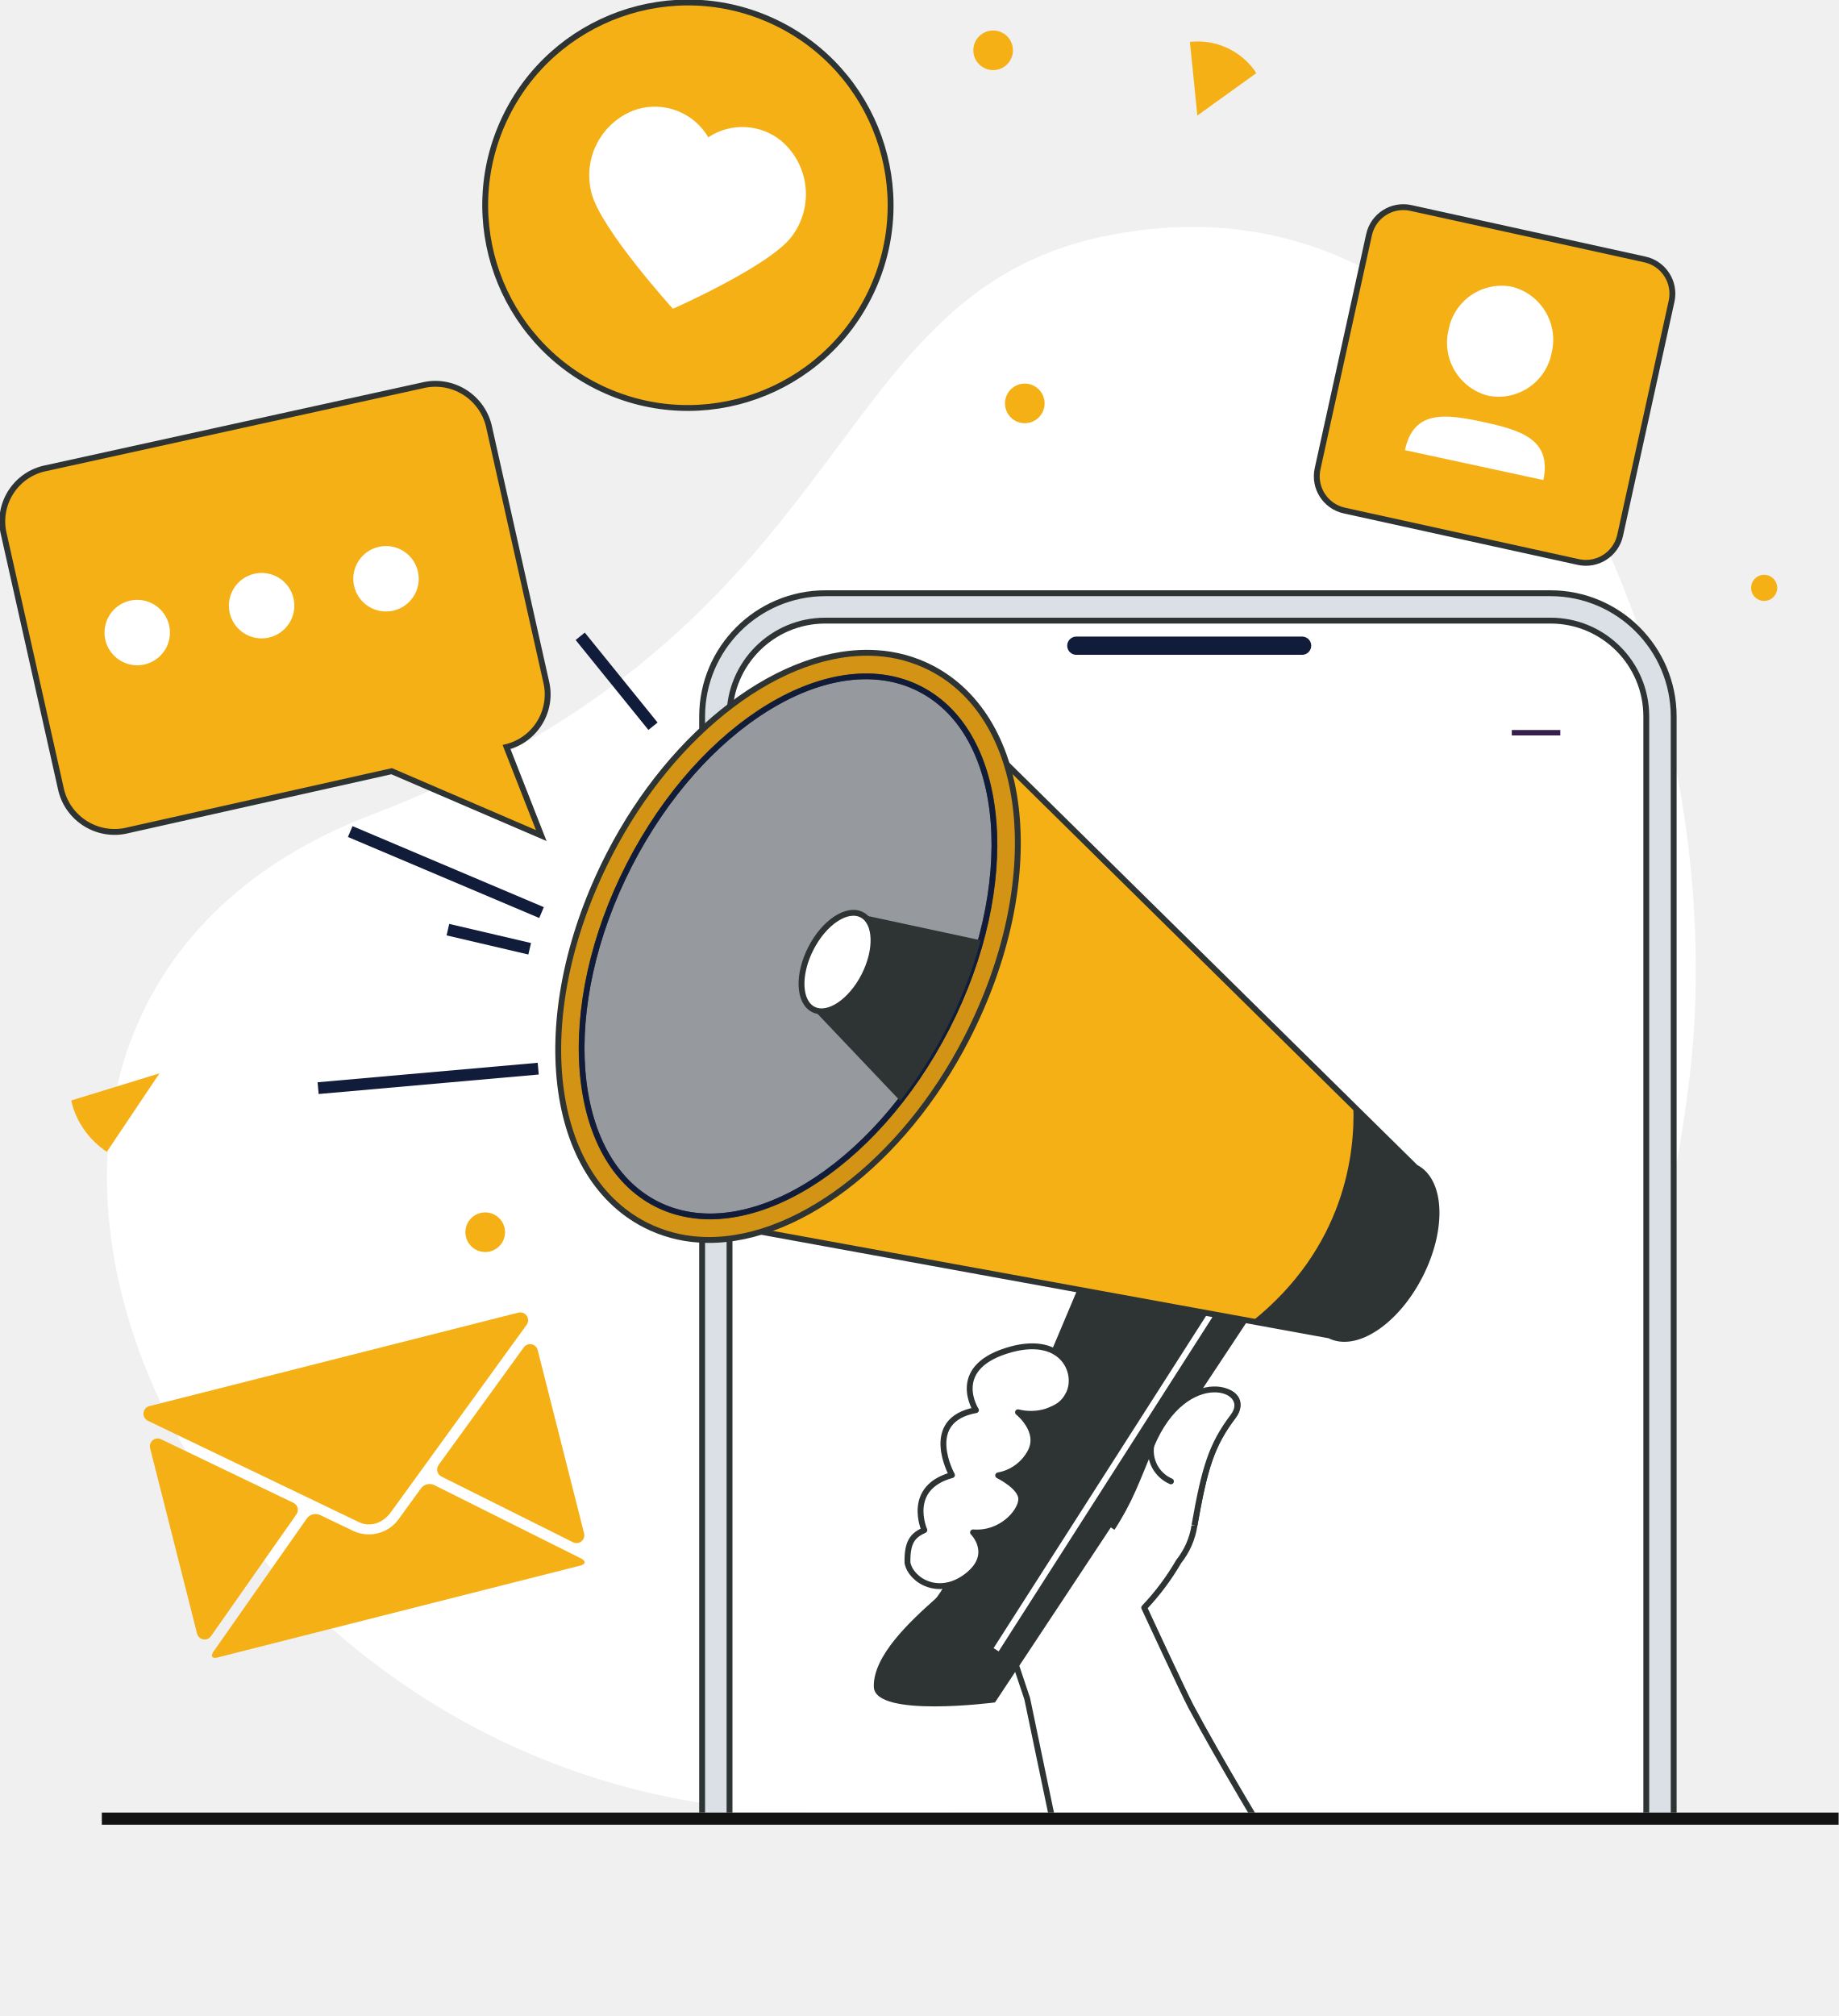
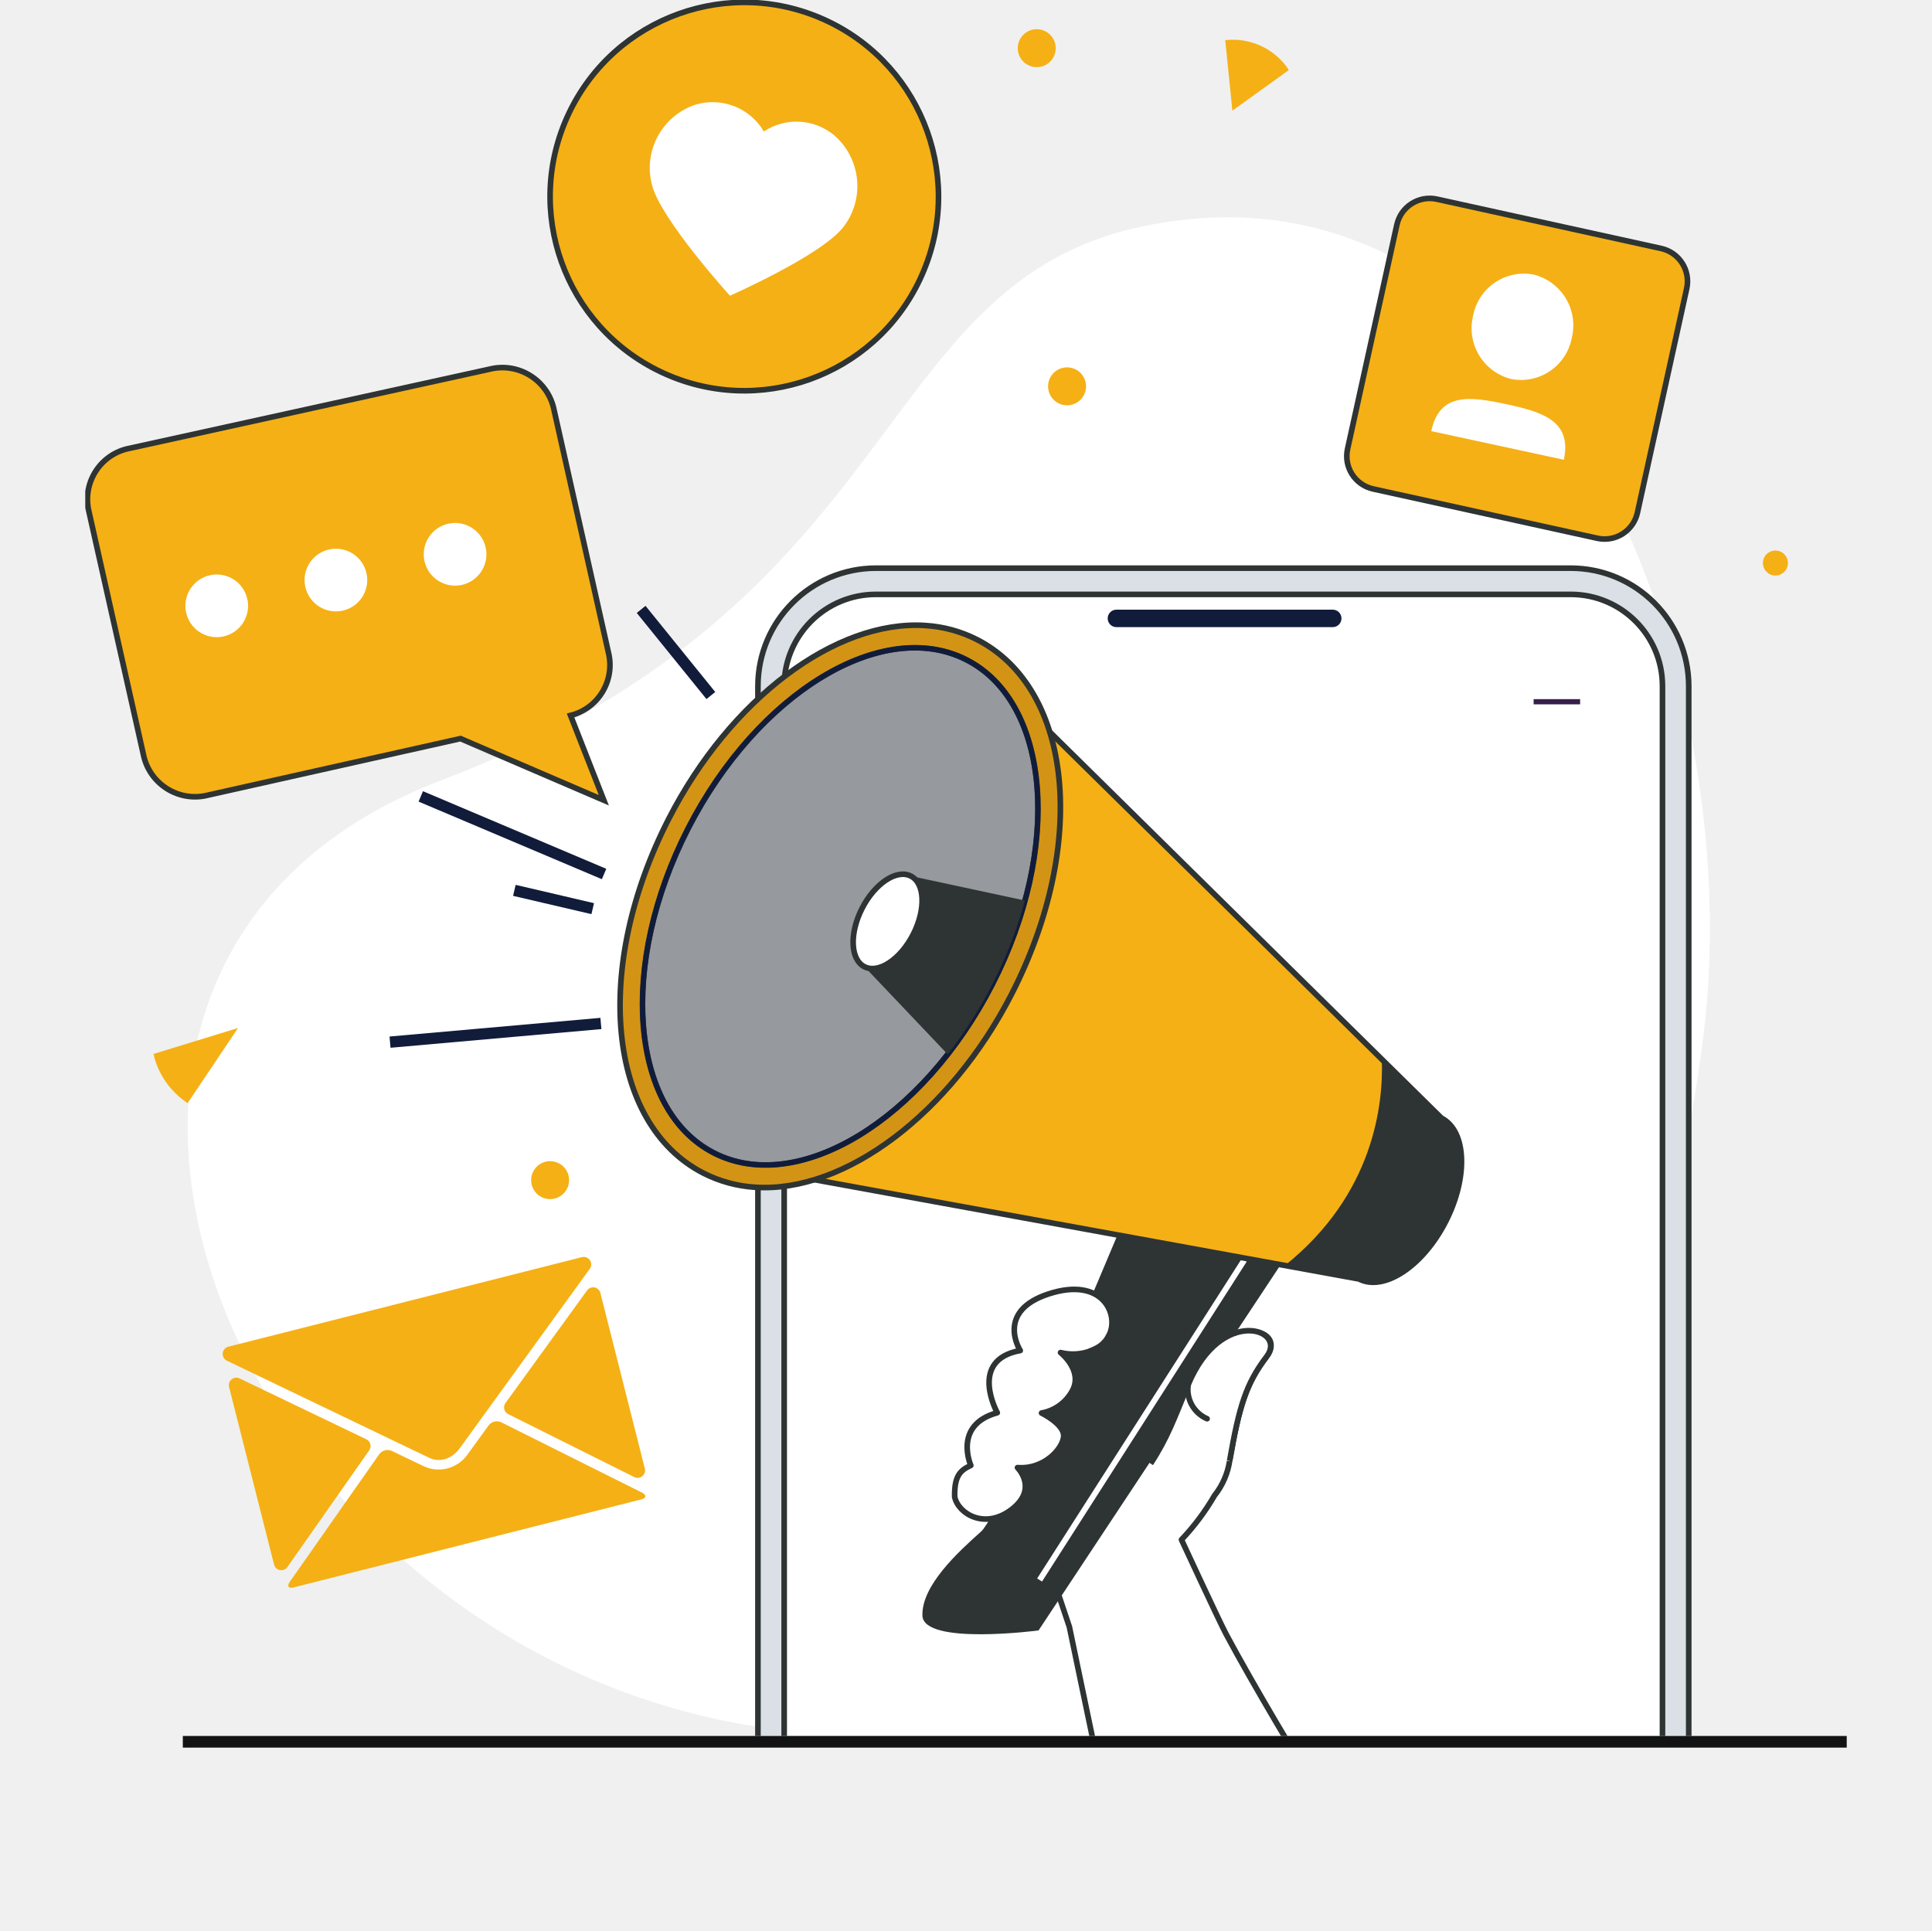
- <svg xmlns="http://www.w3.org/2000/svg" id="Grupo_262" data-name="Grupo 262" width="313.617" height="343.799" viewBox="0 0 313.617 343.799">
+ <svg xmlns="http://www.w3.org/2000/svg" id="Grupo_262" data-name="Grupo 262" width="350.528" height="350.348" viewBox="0 0 313.617 343.799">
  <defs>
    <clipPath id="clip-path">
      <rect id="Rectángulo_63" data-name="Rectángulo 63" width="313.617" height="337.799" fill="none" />
    </clipPath>
    <clipPath id="clip-path-2">
      <path id="Trazado_370" data-name="Trazado 370" d="M99.349,114.528l-54.63,56.486L99.349,326H293.255V114.528Z" transform="translate(-44.719 -114.528)" fill="none" />
    </clipPath>
    <clipPath id="clip-path-3">
      <rect id="Rectángulo_73" data-name="Rectángulo 73" width="313.617" height="343.799" fill="none" />
    </clipPath>
  </defs>
  <g id="Grupo_39" data-name="Grupo 39">
    <g id="Grupo_38" data-name="Grupo 38" clip-path="url(#clip-path)">
      <path id="Trazado_345" data-name="Trazado 345" d="M191.242,47.042c-48.44,10.235-41.224,66.814-124.618,98.564-89.383,34.031-35.246,162.414,66.449,169.722,101.219,7.275,147.9-38.365,158.289-125.1,7.814-65.219-28.137-158.394-100.12-143.187" transform="translate(-3.155 -6.694)" fill="#fff" />
    </g>
  </g>
  <g id="Grupo_41" data-name="Grupo 41" transform="translate(38.124 97.639)">
    <g id="Grupo_40" data-name="Grupo 40" clip-path="url(#clip-path-2)">
      <path id="Trazado_346" data-name="Trazado 346" d="M306.2,139.675V415.863a21.036,21.036,0,0,1-21.009,21.009h-55.25v-.042H160.228a21.032,21.032,0,0,1-19.749-20.967V139.675a21.036,21.036,0,0,1,21.009-21.009h123.7A21.029,21.029,0,0,1,306.2,139.675" transform="translate(-58.84 -115.138)" fill="#dbe0e6" />
      <path id="Trazado_347" data-name="Trazado 347" d="M306.2,139.675V415.863a21.036,21.036,0,0,1-21.009,21.009h-55.25v-.042H160.228a21.032,21.032,0,0,1-19.749-20.967V139.675a21.036,21.036,0,0,1,21.009-21.009h123.7A21.029,21.029,0,0,1,306.2,139.675Z" transform="translate(-58.84 -115.138)" fill="none" stroke="#2e3433" stroke-miterlimit="10" stroke-width="1" />
      <path id="Trazado_348" data-name="Trazado 348" d="M302.335,140.477v276.2a16.337,16.337,0,0,1-16.341,16.334h-123.7a16.334,16.334,0,0,1-16.333-16.334v-276.2a16.334,16.334,0,0,1,16.333-16.333h123.7a16.336,16.336,0,0,1,16.341,16.333" transform="translate(-59.649 -115.946)" fill="#fff" />
      <path id="Trazado_349" data-name="Trazado 349" d="M302.335,140.477v276.2a16.337,16.337,0,0,1-16.341,16.334h-123.7a16.334,16.334,0,0,1-16.333-16.334v-276.2a16.334,16.334,0,0,1,16.333-16.333h123.7A16.336,16.336,0,0,1,302.335,140.477Z" transform="translate(-59.649 -115.946)" fill="none" stroke="#2e3433" stroke-miterlimit="10" stroke-width="1" />
      <path id="Trazado_350" data-name="Trazado 350" d="M253.59,127.336H215.079a1.556,1.556,0,1,0,0,3.112H253.59a1.556,1.556,0,1,0,0-3.112" transform="translate(-69.612 -116.417)" fill="#101c3a" />
      <rect id="Rectángulo_64" data-name="Rectángulo 64" width="7.298" height="0.924" transform="matrix(0.707, -0.708, 0.708, 0.707, 100.549, 27.872)" fill="#101c3a" />
      <rect id="Rectángulo_65" data-name="Rectángulo 65" width="0.924" height="7.298" transform="translate(100.548 23.363) rotate(-45)" fill="#101c3a" />
      <rect id="Rectángulo_66" data-name="Rectángulo 66" width="8.278" height="0.924" transform="translate(219.744 26.857)" fill="#361e4d" />
      <path id="Trazado_351" data-name="Trazado 351" d="M271.357,401.244c-10.674-19.973-30.653-51.207-40.28-69.223-1.209-2.264-7.961-16.839-7.961-16.839a42,42,0,0,0,5.88-7.86,13.028,13.028,0,0,0,2.7-6.2c1.716-9.733,2.888-13.679,6.607-18.578s-6.951-8.423-13.99,5.029c-1.618,3.093-3.084,5.594-4.284,7.715A217.428,217.428,0,0,1,200.559,279s-18.8,15.851-7.366,30.934a62.062,62.062,0,0,1,6.368,10.029h0l3.6,10.743c4.764,22.59,14.97,74.812,24.288,94.72,17.946,38.352,55.221-3.01,43.907-24.187" transform="translate(-66.07 -138.659)" fill="#fff" />
      <path id="Trazado_352" data-name="Trazado 352" d="M271.357,401.244c-10.674-19.973-30.653-51.207-40.28-69.223-1.209-2.264-7.961-16.839-7.961-16.839a42,42,0,0,0,5.88-7.86,13.028,13.028,0,0,0,2.7-6.2c1.716-9.733,2.888-13.679,6.607-18.578s-6.951-8.423-13.99,5.029c-1.618,3.093-3.084,5.594-4.284,7.715A217.428,217.428,0,0,1,200.559,279s-18.8,15.851-7.366,30.934a62.062,62.062,0,0,1,6.368,10.029h0l3.6,10.743c4.764,22.59,14.97,74.812,24.288,94.72C245.4,463.783,282.671,422.421,271.357,401.244Z" transform="translate(-66.07 -138.659)" fill="none" stroke="#2e3433" stroke-linecap="round" stroke-linejoin="round" stroke-width="1" />
      <path id="Trazado_353" data-name="Trazado 353" d="M185.275,308.92c-4.116,3.672-10.6,9.621-10.444,14.964s20.674,2.649,20.674,2.649l49.522-74.814-31.065-6.16s-24.571,59.689-28.687,63.362" transform="translate(-63.906 -133.851)" fill="#2e3433" />
      <rect id="Rectángulo_67" data-name="Rectángulo 67" width="67.646" height="1.027" transform="translate(131.354 183.423) rotate(-57.393)" fill="#fff" />
      <path id="Trazado_354" data-name="Trazado 354" d="M260.94,219.386l-82.932-81.751-45.924,89.58,114.17,20.821c4.457,2.285,11.358-2.276,15.414-10.189s3.731-16.177-.727-18.462" transform="translate(-57.602 -117.936)" fill="#f5b015" />
      <path id="Trazado_355" data-name="Trazado 355" d="M260.94,219.386l-82.932-81.751-45.924,89.58,114.17,20.821c4.457,2.285,11.358-2.276,15.414-10.189S265.4,221.671,260.94,219.386Z" transform="translate(-57.602 -117.936)" fill="none" stroke="#2e3433" stroke-miterlimit="10" stroke-width="1" />
      <path id="Trazado_356" data-name="Trazado 356" d="M278.408,231.716,267.79,221.249c.29,8.019-1.429,24.046-17.254,36.713l13.185,2.4c4.457,2.285,11.358-2.276,15.414-10.189s3.731-16.177-.727-18.462" transform="translate(-75.07 -130.266)" fill="#2e3433" />
      <path id="Trazado_357" data-name="Trazado 357" d="M175.238,133.144a23.456,23.456,0,0,0-9.223-2.511c-15.957-1.042-34.72,13.092-45.634,34.374-13.652,26.635-10.95,54.369,6.151,63.144a23.463,23.463,0,0,0,9.224,2.511c15.957,1.042,34.72-13.1,45.634-34.378,13.655-26.638,10.95-54.372-6.152-63.14" transform="translate(-54.594 -116.895)" fill="#d39416" />
      <path id="Trazado_358" data-name="Trazado 358" d="M175.238,133.144a23.456,23.456,0,0,0-9.223-2.511c-15.957-1.042-34.72,13.092-45.634,34.374-13.652,26.635-10.95,54.369,6.151,63.144a23.463,23.463,0,0,0,9.224,2.511c15.957,1.042,34.72-13.1,45.634-34.378C195.045,169.646,192.34,141.913,175.238,133.144Z" transform="translate(-54.594 -116.895)" fill="none" stroke="#2e3433" stroke-miterlimit="10" stroke-width="1" />
      <path id="Trazado_359" data-name="Trazado 359" d="M174.079,137.448c-14.955-7.667-37.153,5.771-49.581,30.013s-10.38,50.11,4.574,57.777,37.153-5.771,49.582-30.014,10.38-50.11-4.575-57.776" transform="translate(-55.285 -117.59)" fill="#96999e" />
      <path id="Trazado_360" data-name="Trazado 360" d="M174.079,137.448c-14.955-7.667-37.153,5.771-49.581,30.013s-10.38,50.11,4.574,57.777,37.153-5.771,49.582-30.014S189.034,145.114,174.079,137.448Z" transform="translate(-55.285 -117.59)" fill="none" stroke="#2e3433" stroke-linecap="round" stroke-linejoin="round" stroke-width="1" />
      <path id="Trazado_361" data-name="Trazado 361" d="M129.47,225.922c-.234-.109-.465-.221-.694-.338-15.166-7.775-17.31-33.983-4.783-58.422s35.077-37.995,50.226-30.221c15.166,7.775,17.31,33.982,4.783,58.421-12.339,24.069-34.379,37.583-49.532,30.56m43.649-88.453c-14.687-6.807-36.169,6.518-48.273,30.129-12.288,23.97-10.329,49.6,4.366,57.134,14.643,7.546,36.65-5.836,48.938-29.805s10.329-49.6-4.367-57.133c-.218-.113-.442-.222-.664-.325" transform="translate(-55.207 -117.51)" fill="#101c3a" />
      <path id="Trazado_362" data-name="Trazado 362" d="M170.061,182.985l-7.333,16.135,14.82,15.606a77.167,77.167,0,0,0,7.938-12.462,75.553,75.553,0,0,0,5.807-14.93l-20.316-4.36Z" transform="translate(-62.121 -124.622)" fill="#2e3433" />
      <path id="Trazado_363" data-name="Trazado 363" d="M170.64,182.924c-2.51-1.286-6.4,1.282-8.68,5.737s-2.1,9.111.409,10.4,6.4-1.282,8.68-5.738,2.1-9.11-.409-10.4" transform="translate(-61.772 -124.565)" fill="#fff" />
      <path id="Trazado_364" data-name="Trazado 364" d="M170.64,182.924c-2.51-1.286-6.4,1.282-8.68,5.737s-2.1,9.111.409,10.4,6.4-1.282,8.68-5.738S173.15,184.211,170.64,182.924Z" transform="translate(-61.772 -124.565)" fill="none" stroke="#2e3433" stroke-miterlimit="10" stroke-width="1" />
      <rect id="Rectángulo_68" data-name="Rectángulo 68" width="2.009" height="19.731" transform="translate(60.064 11.504) rotate(-38.986)" fill="#101c3a" />
      <rect id="Rectángulo_69" data-name="Rectángulo 69" width="37.69" height="2.009" transform="translate(16.05 86.927) rotate(-5.061)" fill="#101c3a" />
      <rect id="Rectángulo_70" data-name="Rectángulo 70" width="2.009" height="14.326" transform="translate(38.047 61.878) rotate(-76.854)" fill="#101c3a" />
      <rect id="Rectángulo_71" data-name="Rectángulo 71" width="2.009" height="35.431" transform="matrix(0.39, -0.921, 0.921, 0.39, 21.222, 45.095)" fill="#101c3a" />
      <path id="Trazado_365" data-name="Trazado 365" d="M193.244,280.193c-9.312,1.674-4.09,11.075-4.09,11.075-7.935,2.167-4.711,9.383-4.711,9.383-1.917.876-2.957,1.916-2.877,5.6.64,3.037,5.42,5.9,10.18,2.208s1-7.42,1-7.42c4.8.372,8.115-3.436,8.229-5.589.107-2.113-3.786-4.052-3.942-4.129a7.773,7.773,0,0,0,5.514-4.027c1.836-3.5-1.942-6.585-2.13-6.739a9.025,9.025,0,0,0,4.878-.135c1.675-.641,2.881-1.188,3.795-3.057,1.76-3.6-1.161-10.378-10.768-7.26s-5.079,10.091-5.079,10.091" transform="translate(-64.899 -137.352)" fill="#fff" />
      <path id="Trazado_366" data-name="Trazado 366" d="M193.244,280.193c-9.312,1.674-4.09,11.075-4.09,11.075-7.935,2.167-4.711,9.383-4.711,9.383-1.917.876-2.957,1.916-2.877,5.6.64,3.037,5.42,5.9,10.18,2.208s1-7.42,1-7.42c4.8.372,8.115-3.436,8.229-5.589.107-2.113-3.786-4.052-3.942-4.129a7.773,7.773,0,0,0,5.514-4.027c1.836-3.5-1.942-6.585-2.13-6.739a9.025,9.025,0,0,0,4.878-.135c1.675-.641,2.881-1.188,3.795-3.057,1.76-3.6-1.161-10.378-10.768-7.26S193.244,280.193,193.244,280.193Z" transform="translate(-64.899 -137.352)" fill="none" stroke="#2e3433" stroke-linecap="round" stroke-linejoin="round" stroke-width="1" />
      <path id="Trazado_367" data-name="Trazado 367" d="M236.556,301.089c1.715-9.733,2.888-13.679,6.606-18.578s-8.155-8.987-13.989,5.029c-2.529,6.077-3.642,9.384-6.686,14.058" transform="translate(-70.934 -138.624)" fill="#fff" />
      <path id="Trazado_368" data-name="Trazado 368" d="M236.556,301.089c1.715-9.733,2.888-13.679,6.606-18.578s-8.155-8.987-13.989,5.029c-2.529,6.077-3.642,9.384-6.686,14.058" transform="translate(-70.934 -138.624)" fill="none" stroke="#2e3433" stroke-miterlimit="10" stroke-width="1" />
      <path id="Trazado_369" data-name="Trazado 369" d="M233.689,295.272a5.684,5.684,0,0,1-3.368-6.07" transform="translate(-72.08 -140.287)" fill="none" stroke="#2e3433" stroke-linecap="round" stroke-linejoin="round" stroke-width="1" />
    </g>
  </g>
  <g id="Grupo_43" data-name="Grupo 43">
    <g id="Grupo_42" data-name="Grupo 42" clip-path="url(#clip-path-3)">
      <path id="Trazado_371" data-name="Trazado 371" d="M238.228,8.359l-.154.014,1.268,12.554,10.041-7.218-.342-.552a11.958,11.958,0,0,0-10.813-4.8" transform="translate(-35.108 -1.224)" fill="#f5b015" />
      <path id="Trazado_372" data-name="Trazado 372" d="M29.3,214.71l-15.05,4.622,0,.005.238.945a14.383,14.383,0,0,0,5.841,7.806Z" transform="translate(-2.101 -31.663)" fill="#f5b015" />
      <path id="Trazado_373" data-name="Trazado 373" d="M201.5,9.479a3.379,3.379,0,1,1-3.38-3.379,3.38,3.38,0,0,1,3.38,3.379" transform="translate(-28.719 -0.9)" fill="#f5b015" />
      <path id="Trazado_374" data-name="Trazado 374" d="M99.874,245.9a3.379,3.379,0,1,1-3.379-3.379,3.38,3.38,0,0,1,3.379,3.379" transform="translate(-13.731 -35.763)" fill="#f5b015" />
      <path id="Trazado_375" data-name="Trazado 375" d="M207.833,80.109a3.379,3.379,0,1,1-3.379-3.379,3.38,3.38,0,0,1,3.379,3.379" transform="translate(-29.652 -11.315)" fill="#f5b015" />
      <path id="Trazado_376" data-name="Trazado 376" d="M354.81,117.209a2.226,2.226,0,1,1-2.226-2.226,2.226,2.226,0,0,1,2.226,2.226" transform="translate(-51.666 -16.956)" fill="#f5b015" />
      <path id="Trazado_377" data-name="Trazado 377" d="M162.9,49.863A34.569,34.569,0,1,1,146.442,3.83,34.569,34.569,0,0,1,162.9,49.863" transform="translate(-14.316 -0.074)" fill="#f5b015" />
      <path id="Trazado_378" data-name="Trazado 378" d="M162.9,49.863A34.569,34.569,0,1,1,146.442,3.83,34.569,34.569,0,0,1,162.9,49.863Z" transform="translate(-14.316 -0.074)" fill="none" stroke="#2e3433" stroke-miterlimit="10" stroke-width="1" />
      <path id="Trazado_379" data-name="Trazado 379" d="M150.745,27.241a10.5,10.5,0,0,0-12.539-.681,10.582,10.582,0,0,0-12.16-4.782A11.869,11.869,0,0,0,118.3,36.113C119.886,42.26,132.168,55.8,132.168,55.8s16.448-7.25,20.252-12.3a11.956,11.956,0,0,0-1.675-16.254" transform="translate(-17.389 -3.145)" fill="#fff" />
      <path id="Trazado_380" data-name="Trazado 380" d="M65.3,298.212l-35.828-17.2a1.339,1.339,0,0,1,.158-2.488l.026-.006L92.7,262.549l.028-.006a1.339,1.339,0,0,1,1.321,2.113l-23.1,31.877c-1.51,2.095-3.769,2.667-5.647,1.679" transform="translate(-4.232 -38.711)" fill="#f5b015" />
      <path id="Trazado_381" data-name="Trazado 381" d="M54.984,300.676,40.413,321.458a1.329,1.329,0,0,1-2.377-.436l-8.009-31.627a1.329,1.329,0,0,1,1.864-1.524l22.579,10.845a1.329,1.329,0,0,1,.513,1.961" transform="translate(-4.422 -42.431)" fill="#f5b015" />
      <path id="Trazado_382" data-name="Trazado 382" d="M105.978,310.237c-.019.179-.206.344-.5.466L43.127,326.492c-.32.035-.564-.022-.665-.171-.117-.172-.064-.432.127-.765.057-.1.139-.209.227-.332l15.762-22.48a1.828,1.828,0,0,1,2.276-.6l5.586,2.679a6.277,6.277,0,0,0,7.814-1.979l3.8-5.239a1.825,1.825,0,0,1,2.284-.56l24.8,12.391c.136.066.261.126.358.184.326.2.5.4.476.612" transform="translate(-6.253 -43.777)" fill="#f5b015" />
      <path id="Trazado_383" data-name="Trazado 383" d="M104.608,269.872l7.919,31.275a1.329,1.329,0,0,1-1.882,1.514L88.193,291.448a1.33,1.33,0,0,1-.483-1.97l14.533-20.058a1.329,1.329,0,0,1,2.365.453" transform="translate(-12.897 -39.649)" fill="#f5b015" />
      <rect id="Rectángulo_72" data-name="Rectángulo 72" width="296.249" height="2.072" transform="translate(17.369 309.109)" fill="#131313" />
      <path id="Trazado_384" data-name="Trazado 384" d="M308.069,101.955l-39.916-8.779a5.982,5.982,0,0,1-4.558-7.127l8.779-39.916a5.982,5.982,0,0,1,7.128-4.558l39.916,8.779a5.982,5.982,0,0,1,4.558,7.127L315.2,97.4a5.983,5.983,0,0,1-7.128,4.558" transform="translate(-38.851 -6.11)" fill="#f5b015" />
      <path id="Trazado_385" data-name="Trazado 385" d="M308.069,101.955l-39.916-8.779a5.982,5.982,0,0,1-4.558-7.127l8.779-39.916a5.982,5.982,0,0,1,7.128-4.558l39.916,8.779a5.982,5.982,0,0,1,4.558,7.127L315.2,97.4A5.983,5.983,0,0,1,308.069,101.955Z" transform="translate(-38.851 -6.11)" fill="none" stroke="#2e3433" stroke-miterlimit="10" stroke-width="1" />
      <path id="Trazado_386" data-name="Trazado 386" d="M307.381,68.515a9.217,9.217,0,0,1-10.767,7.406,9.321,9.321,0,0,1-6.838-11.207,9.216,9.216,0,0,1,10.766-7.407,9.321,9.321,0,0,1,6.84,11.208" transform="translate(-42.7 -8.422)" fill="#fff" />
      <path id="Trazado_387" data-name="Trazado 387" d="M281.1,89.056c1.454-6.892,6.836-6.209,13.355-4.8s11.708,3.007,10.253,9.9Z" transform="translate(-41.453 -12.289)" fill="#fff" />
      <path id="Trazado_388" data-name="Trazado 388" d="M72.627,76.927,7.478,91.249A9.258,9.258,0,0,0,.743,102.481l9.678,43.171a9.384,9.384,0,0,0,10.909,7.38l45.547-10.2L92.4,153.808l-5.924-15.1a9.257,9.257,0,0,0,6.736-11.231L83.537,84.306a9.387,9.387,0,0,0-10.91-7.38" transform="translate(-0.074 -11.315)" fill="#f5b015" />
      <path id="Trazado_389" data-name="Trazado 389" d="M72.627,76.927,7.478,91.249A9.258,9.258,0,0,0,.743,102.481l9.678,43.171a9.384,9.384,0,0,0,10.909,7.38l45.547-10.2L92.4,153.808l-5.924-15.1a9.257,9.257,0,0,0,6.736-11.231L83.537,84.306A9.387,9.387,0,0,0,72.627,76.927Z" transform="translate(-0.074 -11.315)" fill="none" stroke="#2e3433" stroke-miterlimit="10" stroke-width="1" />
      <path id="Trazado_390" data-name="Trazado 390" d="M31.945,124.39a5.581,5.581,0,1,0-4.275,6.635,5.58,5.58,0,0,0,4.275-6.635" transform="translate(-3.083 -17.694)" fill="#fff" />
      <path id="Trazado_391" data-name="Trazado 391" d="M56.833,119.009a5.581,5.581,0,1,0-4.275,6.634,5.581,5.581,0,0,0,4.275-6.634" transform="translate(-6.753 -16.901)" fill="#fff" />
      <path id="Trazado_392" data-name="Trazado 392" d="M81.721,113.628a5.581,5.581,0,1,0-4.275,6.634,5.581,5.581,0,0,0,4.275-6.634" transform="translate(-10.423 -16.107)" fill="#fff" />
    </g>
  </g>
</svg>
